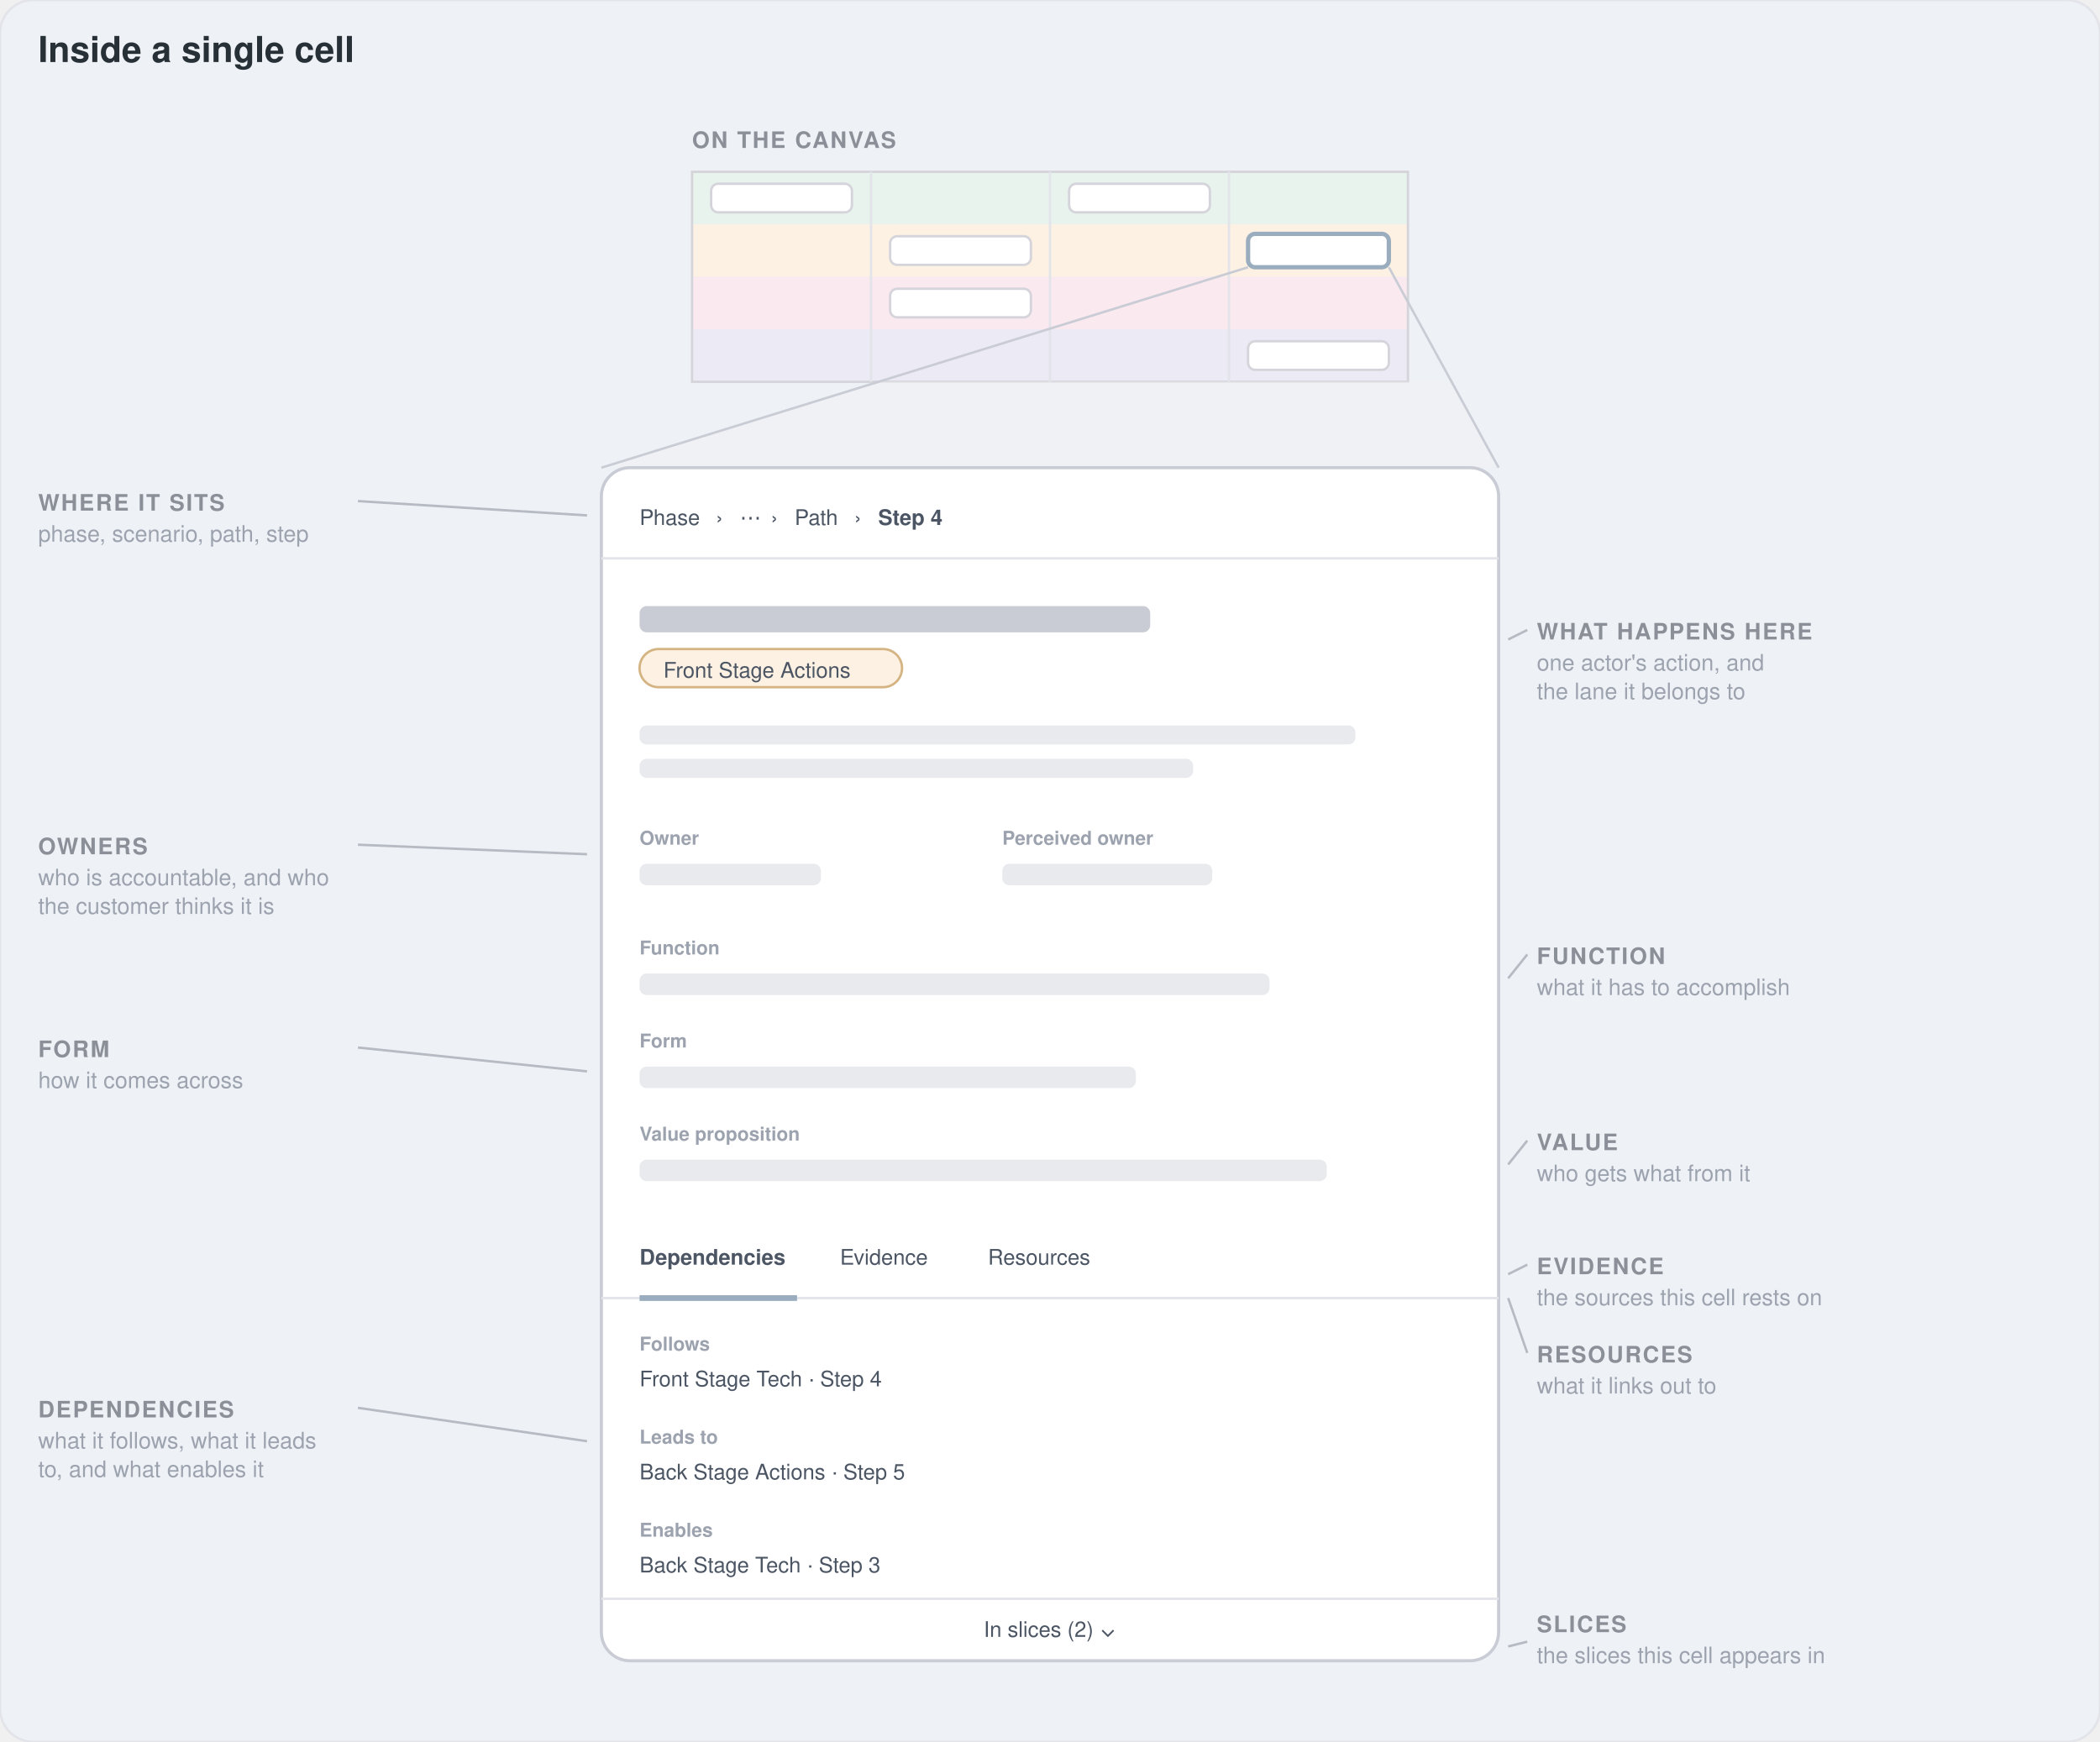
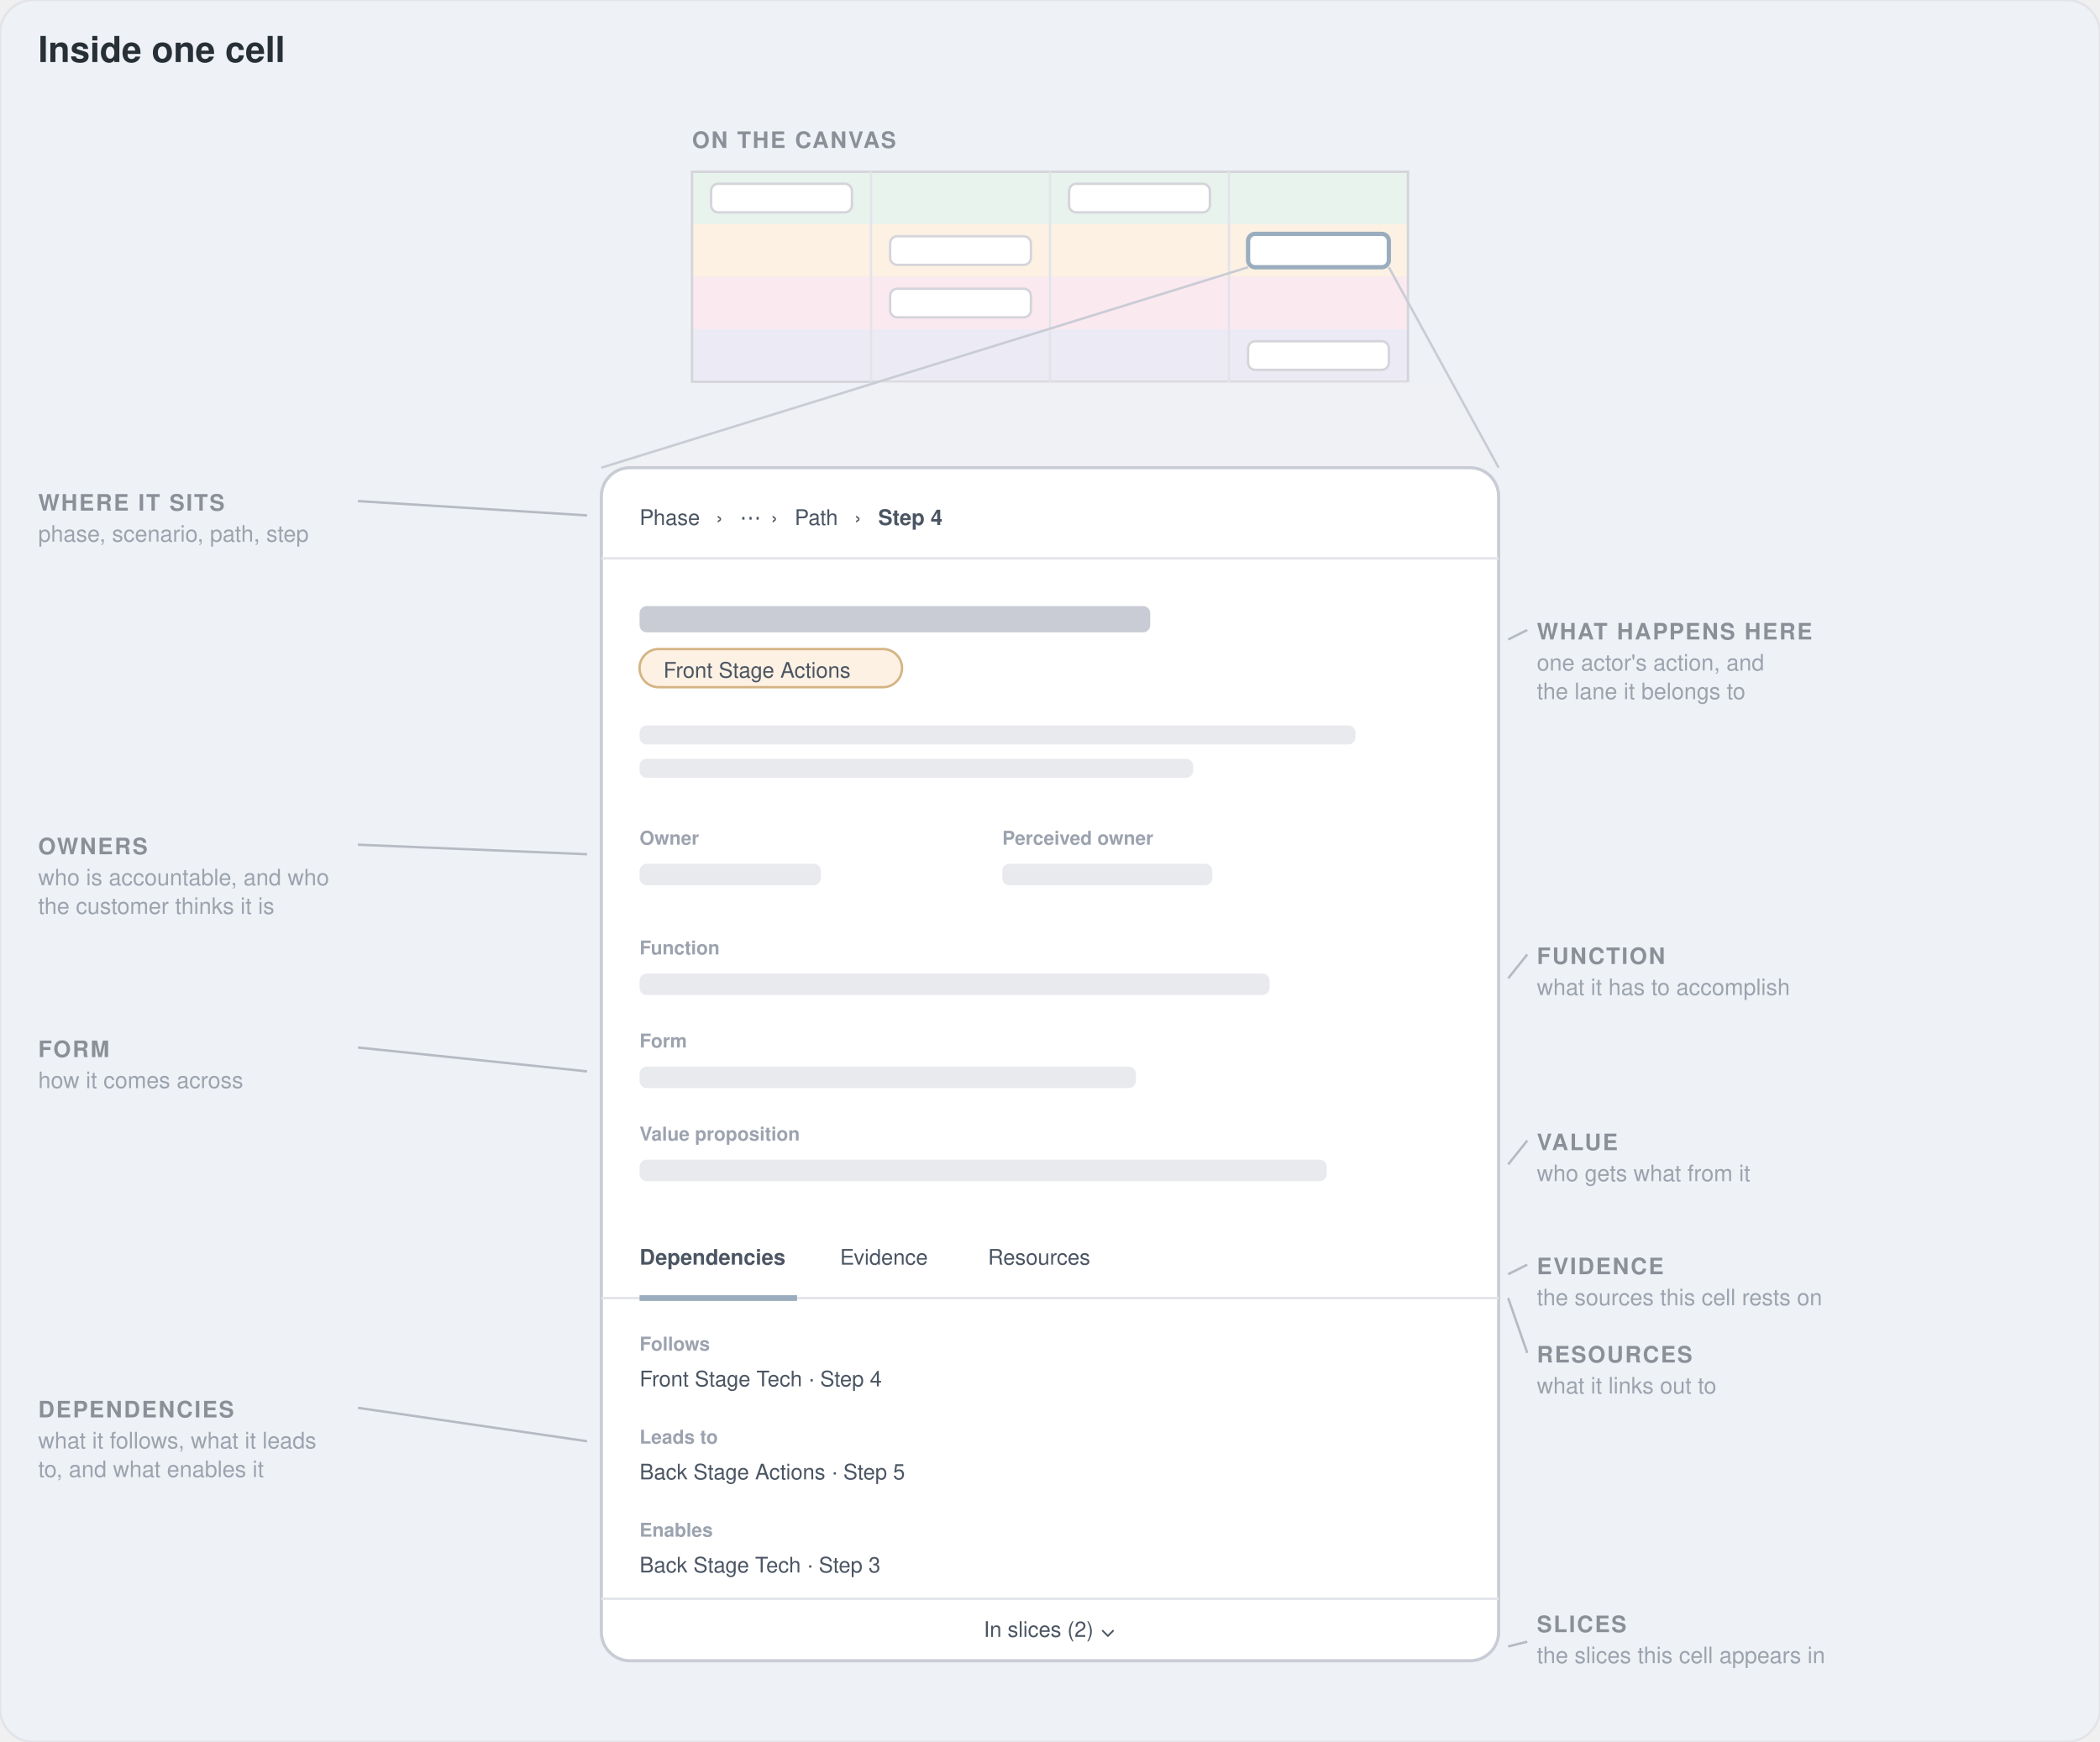
<svg xmlns="http://www.w3.org/2000/svg" viewBox="0 -44 880 730" font-family="-apple-system, 'Segoe UI', Helvetica, Arial, sans-serif">
  <style>
    .anno { font-size: 9.5px; font-weight: 700; letter-spacing: .07em; fill: #8a8f98; }
    .sub { font-size: 9.5px; fill: #9ca3af; }
    .lead { stroke: #b6bac2; stroke-width: 1; fill: none; }
    .beam { stroke: #c9ccd4; stroke-width: 1; fill: none; }
    .ui { font-size: 9px; fill: #4b5563; }
    .uiLabel { font-size: 8px; font-weight: 600; fill: #9ca3af; }
    .uiTitle { font-size: 11px; font-weight: 700; fill: #273036; }
  </style>
  <rect x="0" y="-44" width="880" height="730" rx="14" fill="#eef1f5" stroke="#e2e4e9" />
-   <text x="16" y="-18" font-size="15" font-weight="700" fill="#273036">Inside a single cell</text>
+   <text x="16" y="-18" font-size="15" font-weight="700" fill="#273036">Inside one cell</text>
  <text x="290" y="18" class="anno">ON THE CANVAS</text>
  <g>
    <rect x="290" y="28" width="300" height="22" fill="#e8f3ed" />
    <rect x="290" y="50" width="300" height="22" fill="#fdf1e3" />
    <rect x="290" y="72" width="300" height="22" fill="#fbe9f0" />
    <rect x="290" y="94" width="300" height="22" fill="#ecebf5" />
    <rect x="290" y="28" width="300" height="88" fill="none" stroke="#d4d4da" />
    <line x1="365" y1="28" x2="365" y2="116" stroke="#e2e4e9" />
    <line x1="440" y1="28" x2="440" y2="116" stroke="#e2e4e9" />
    <line x1="515" y1="28" x2="515" y2="116" stroke="#e2e4e9" />
    <rect x="298" y="33" width="59" height="12" rx="3" fill="#ffffff" stroke="#d4d4da" />
    <rect x="448" y="33" width="59" height="12" rx="3" fill="#ffffff" stroke="#d4d4da" />
    <rect x="373" y="55" width="59" height="12" rx="3" fill="#ffffff" stroke="#d4d4da" />
    <rect x="373" y="77" width="59" height="12" rx="3" fill="#ffffff" stroke="#d4d4da" />
    <rect x="523" y="99" width="59" height="12" rx="3" fill="#ffffff" stroke="#d4d4da" />
    <rect x="523" y="54" width="59" height="14" rx="3" fill="#ffffff" stroke="#9aadbe" stroke-width="1.8" />
  </g>
  <path d="M368,116 L252,152 L628,152 L608,116 Z" fill="#eff1f4" opacity="0.65" />
  <path class="beam" d="M523,68 L252,152 M582,68 L628,152" />
  <rect x="252" y="152" width="376" height="500" rx="12" fill="#ffffff" stroke="#c9ccd4" stroke-width="1.3" />
  <text x="268" y="176" class="ui" font-size="8.5">Phase</text>
  <text x="300" y="176" class="ui" font-size="8.5" fill="#c9ccd4">›</text>
  <text x="310" y="176" class="ui" font-size="8.5" fill="#9ca3af">⋯</text>
  <text x="323" y="176" class="ui" font-size="8.5" fill="#c9ccd4">›</text>
  <text x="333" y="176" class="ui" font-size="8.5">Path</text>
  <text x="358" y="176" class="ui" font-size="8.5" fill="#c9ccd4">›</text>
  <text x="368" y="176" class="ui" font-size="8.5" font-weight="700" fill="#273036">Step 4</text>
  <line x1="252" y1="190" x2="628" y2="190" stroke="#e2e4e9" />
  <rect x="268" y="210" width="214" height="11" rx="3" fill="#c9ccd4" />
  <rect x="268" y="228" width="110" height="16" rx="8" fill="#fdf1e3" stroke="#d4b483" />
  <text x="278" y="240" class="ui" font-size="8" fill="#6b7280">Front Stage Actions</text>
  <rect x="268" y="260" width="300" height="8" rx="3" fill="#e8eaee" />
  <rect x="268" y="274" width="232" height="8" rx="3" fill="#e8eaee" />
  <text x="268" y="310" class="uiLabel">Owner</text>
  <rect x="268" y="318" width="76" height="9" rx="3" fill="#e8eaee" />
  <text x="420" y="310" class="uiLabel">Perceived owner</text>
  <rect x="420" y="318" width="88" height="9" rx="3" fill="#e8eaee" />
  <text x="268" y="356" class="uiLabel">Function</text>
  <rect x="268" y="364" width="264" height="9" rx="3" fill="#e8eaee" />
  <text x="268" y="395" class="uiLabel">Form</text>
  <rect x="268" y="403" width="208" height="9" rx="3" fill="#e8eaee" />
  <text x="268" y="434" class="uiLabel">Value proposition</text>
  <rect x="268" y="442" width="288" height="9" rx="3" fill="#e8eaee" />
  <text x="268" y="486" class="ui" font-weight="600" fill="#273036">Dependencies</text>
  <text x="352" y="486" class="ui" fill="#9ca3af">Evidence</text>
  <text x="414" y="486" class="ui" fill="#9ca3af">Resources</text>
  <line x1="252" y1="500" x2="628" y2="500" stroke="#e2e4e9" />
  <line x1="268" y1="500" x2="334" y2="500" stroke="#9aadbe" stroke-width="2.4" />
  <text x="268" y="522" class="uiLabel">Follows</text>
  <text x="268" y="537" class="ui">Front Stage Tech · Step 4</text>
  <text x="268" y="561" class="uiLabel">Leads to</text>
  <text x="268" y="576" class="ui">Back Stage Actions · Step 5</text>
  <text x="268" y="600" class="uiLabel">Enables</text>
  <text x="268" y="615" class="ui">Back Stage Tech · Step 3</text>
  <line x1="252" y1="626" x2="628" y2="626" stroke="#e2e4e9" />
  <text x="440" y="642" class="ui" font-size="8.5" text-anchor="middle" fill="#9ca3af">In slices (2)  ⌄</text>
  <text x="16" y="170" class="anno">WHERE IT SITS</text>
  <text x="16" y="183" class="sub">phase, scenario, path, step</text>
  <path class="lead" d="M150,166 L246,172" />
  <text x="644" y="224" class="anno">WHAT HAPPENS HERE</text>
  <text x="644" y="237" class="sub">one actor's action, and</text>
  <text x="644" y="249" class="sub">the lane it belongs to</text>
  <path class="lead" d="M640,220 L632,224" />
  <text x="16" y="314" class="anno">OWNERS</text>
  <text x="16" y="327" class="sub">who is accountable, and who</text>
  <text x="16" y="339" class="sub">the customer thinks it is</text>
  <path class="lead" d="M150,310 L246,314" />
  <text x="644" y="360" class="anno">FUNCTION</text>
  <text x="644" y="373" class="sub">what it has to accomplish</text>
  <path class="lead" d="M640,356 L632,366" />
  <text x="16" y="399" class="anno">FORM</text>
  <text x="16" y="412" class="sub">how it comes across</text>
  <path class="lead" d="M150,395 L246,405" />
  <text x="644" y="438" class="anno">VALUE</text>
  <text x="644" y="451" class="sub">who gets what from it</text>
  <path class="lead" d="M640,434 L632,444" />
  <text x="644" y="490" class="anno">EVIDENCE</text>
  <text x="644" y="503" class="sub">the sources this cell rests on</text>
  <path class="lead" d="M640,486 L632,490" />
  <text x="644" y="527" class="anno">RESOURCES</text>
  <text x="644" y="540" class="sub">what it links out to</text>
  <path class="lead" d="M640,523 L632,500" />
  <text x="16" y="550" class="anno">DEPENDENCIES</text>
  <text x="16" y="563" class="sub">what it follows, what it leads</text>
  <text x="16" y="575" class="sub">to, and what enables it</text>
  <path class="lead" d="M150,546 L246,560" />
  <text x="644" y="640" class="anno">SLICES</text>
  <text x="644" y="653" class="sub">the slices this cell appears in</text>
  <path class="lead" d="M640,644 L632,646" />
</svg>
